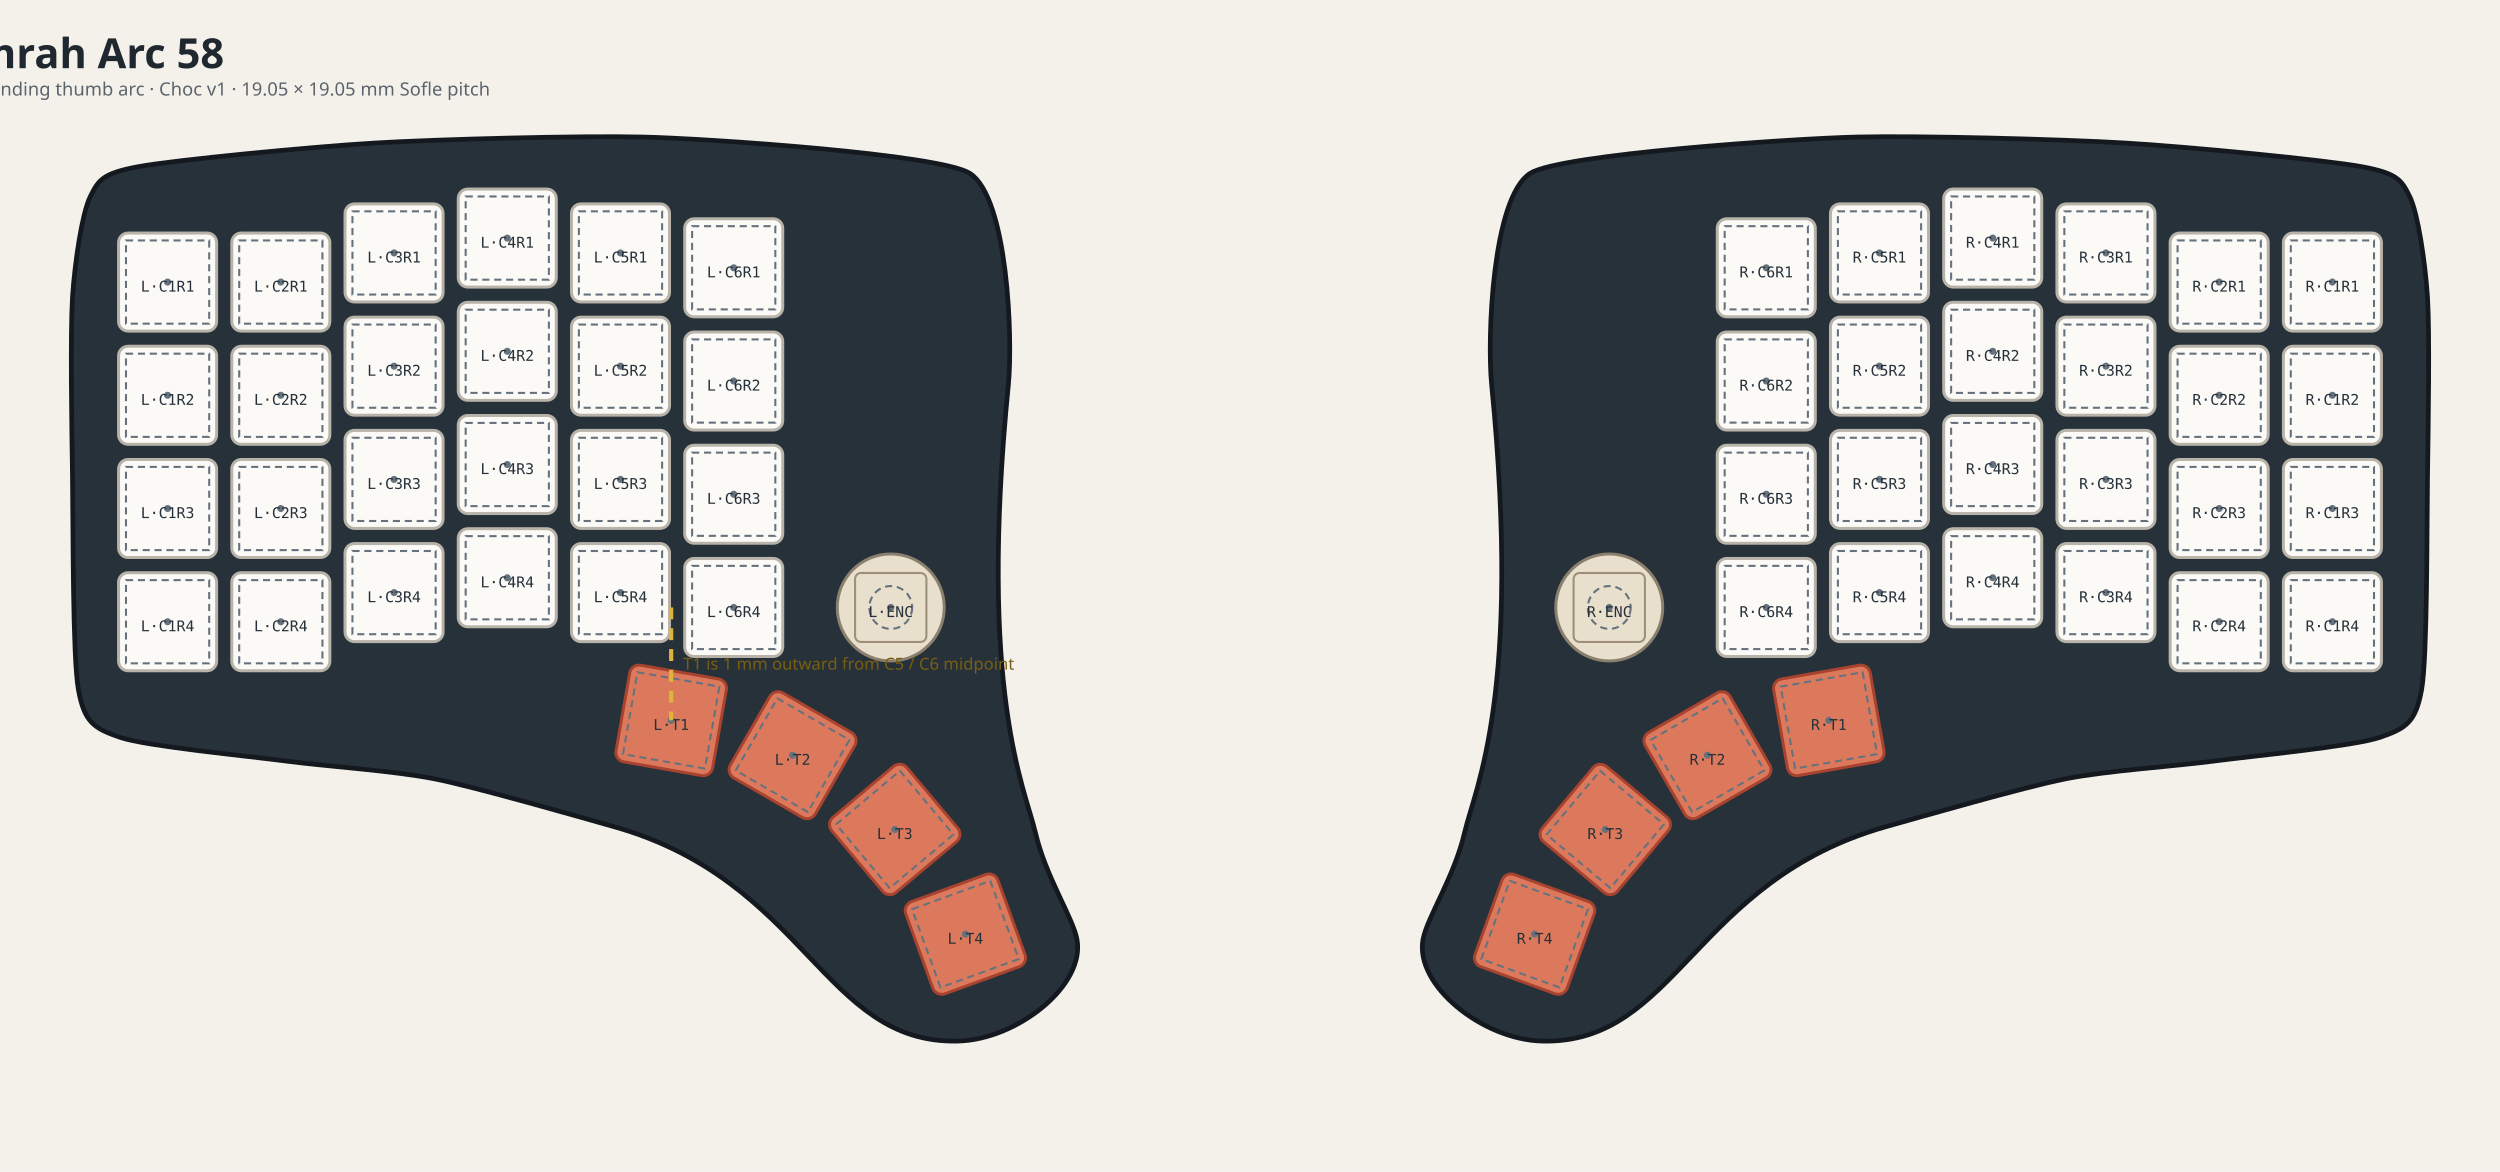
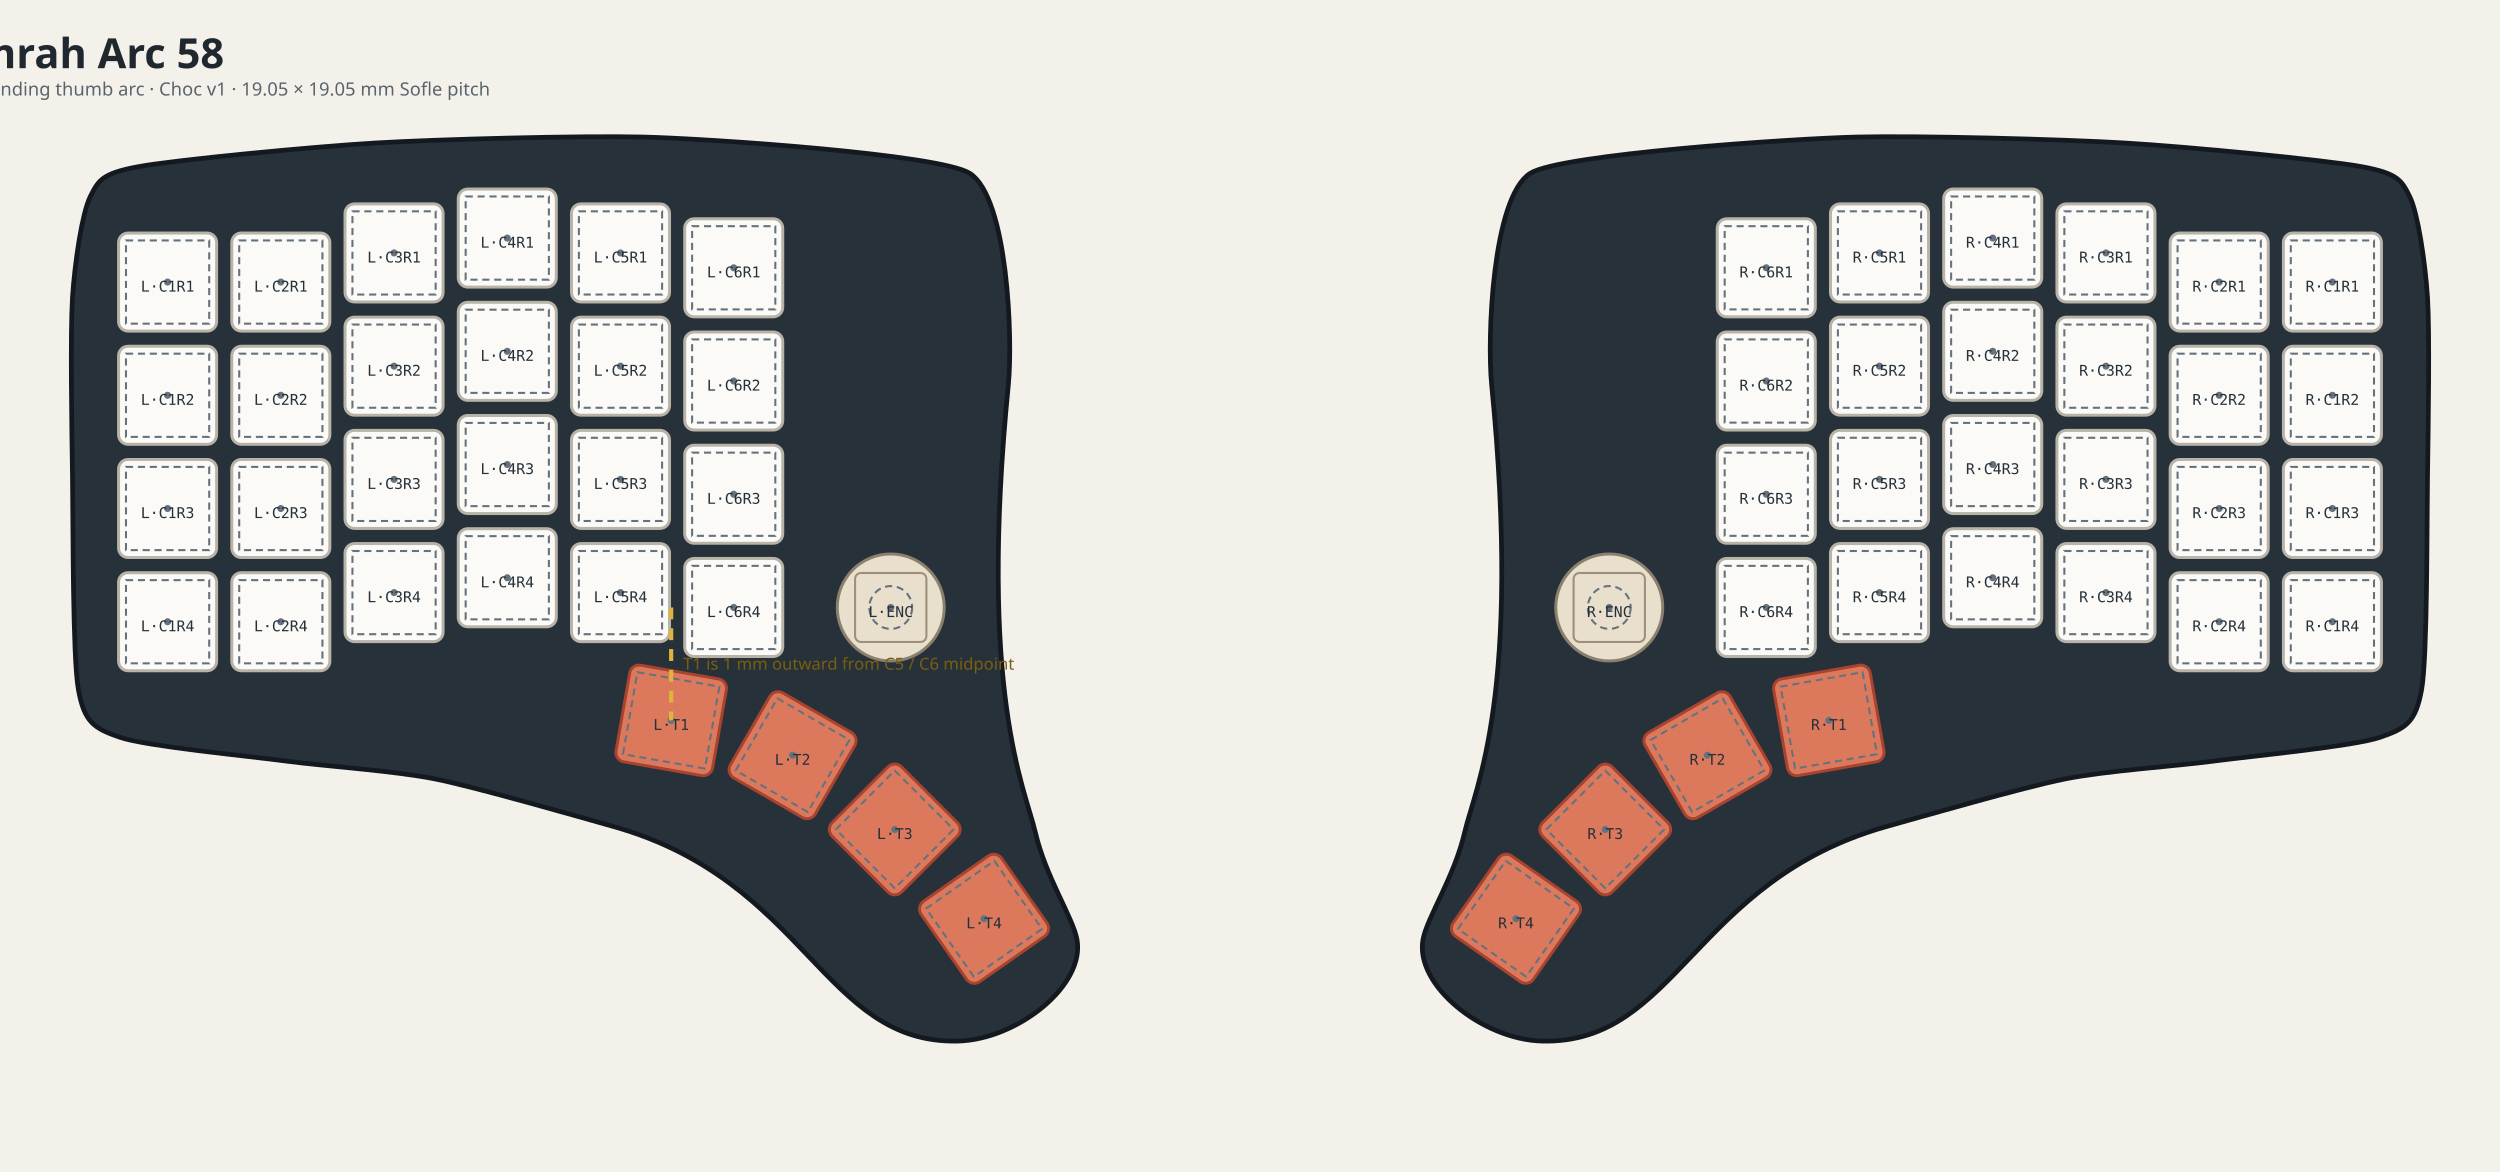
<svg xmlns="http://www.w3.org/2000/svg" width="420.623mm" height="197.159mm" viewBox="0 0 420.623 197.159">
  <style>
    :root { color-scheme: light; }
    .page { fill: #f4f1eb; }
    .plate { fill: #27313a; stroke: #13191e; stroke-width: 0.8; }
    .keycap { fill: #fbfaf7; stroke: #b8b3a9; stroke-width: 0.5; }
    .key--thumb .keycap { fill: #dc795c; stroke: #a7432f; }
    .encoder-knob { fill: #e8dfcd; stroke: #8b806d; stroke-width: 0.5; }
    .encoder-body { fill: none; stroke: #9e9078; stroke-width: 0.35; }
    .cutout { fill: none; stroke: #65727d; stroke-width: 0.35; stroke-dasharray: 1.2 0.8; }
    .center { fill: #65727d; }
    text { fill: #253039; font: 2.5px ui-monospace, SFMono-Regular, Menlo, monospace; text-anchor: middle; dominant-baseline: middle; }
    .title { fill: #20282f; font: 700 7px ui-sans-serif, system-ui, sans-serif; }
    .subtitle { fill: #59636b; font: 3.1px ui-sans-serif, system-ui, sans-serif; }
    .guide { stroke: #dfb43a; stroke-width: 0.7; stroke-dasharray: 2 1.5; fill: none; }
    .guide-label { fill: #795e10; font: 2.8px ui-sans-serif, system-ui, sans-serif; text-anchor: start; }
  </style>
  <rect class="page" width="100%" height="100%" />
  <text class="title" x="12" y="9">Hamrah Arc 58</text>
  <text class="subtitle" x="12" y="15">6×4 + clickable encoder + four-key descending thumb arc · Choc v1 · 19.05 × 19.05 mm Sofle pitch</text>
  <path class="plate" d="M 15.198 33.056 C 16.573 30.306 17.198 29.181 23.198 28.056 C 29.198 26.931 52.573 24.681 63.198 24.056 C 73.823 23.431 97.573 22.806 108.198 23.056 C 118.823 23.306 158.076 25.931 163.159 29.159 C 169.588 33.241 170.41 57.045 169.659 64.659 C 164.52 116.751 172.448 132.556 174.198 140.056 C 175.948 147.556 180.506 154.345 181.198 158.056 C 182.637 165.775 171.168 174.923 161.159 175.159 C 138.472 175.692 135.76 148.216 103.198 139.056 C 97.49 137.451 80.073 132.431 73.198 131.056 C 66.323 129.681 54.823 128.931 48.198 128.056 C 41.573 127.181 24.573 125.556 20.198 124.056 C 15.823 122.556 14.198 121.556 13.198 116.056 C 12.198 110.556 12.323 88.306 12.198 80.056 C 12.073 71.806 11.823 55.931 12.198 50.056 C 12.573 44.181 13.823 35.806 15.198 33.056 Z" />
  <path class="plate" d="M 405.425 33.056 C 404.05 30.306 403.425 29.181 397.425 28.056 C 391.425 26.931 368.05 24.681 357.425 24.056 C 346.8 23.431 323.05 22.806 312.425 23.056 C 301.8 23.306 262.547 25.931 257.464 29.159 C 251.035 33.241 250.213 57.045 250.964 64.659 C 256.103 116.751 248.175 132.556 246.425 140.056 C 244.675 147.556 240.117 154.345 239.425 158.056 C 237.986 165.775 249.455 174.923 259.464 175.159 C 282.151 175.692 284.863 148.216 317.425 139.056 C 323.133 137.451 340.55 132.431 347.425 131.056 C 354.3 129.681 365.8 128.931 372.425 128.056 C 379.05 127.181 396.05 125.556 400.425 124.056 C 404.8 122.556 406.425 121.556 407.425 116.056 C 408.425 110.556 408.3 88.306 408.425 80.056 C 408.55 71.806 408.8 55.931 408.425 50.056 C 408.05 44.181 406.8 35.806 405.425 33.056 Z" />
  <g class="key key--matrix" transform="translate(28.198 47.456) rotate(0)">
    <rect class="keycap" x="-8.25" y="-8.25" width="16.5" height="16.5" rx="1.6" />
    <rect class="cutout" x="-7" y="-7" width="14" height="14" />
    <circle class="center" r="0.6" />
    <text transform="rotate(0)" y="0.9">L·C1R1</text>
  </g>
  <g class="key key--matrix" transform="translate(28.198 66.506) rotate(0)">
    <rect class="keycap" x="-8.25" y="-8.25" width="16.5" height="16.5" rx="1.6" />
    <rect class="cutout" x="-7" y="-7" width="14" height="14" />
    <circle class="center" r="0.6" />
    <text transform="rotate(0)" y="0.9">L·C1R2</text>
  </g>
  <g class="key key--matrix" transform="translate(28.198 85.556) rotate(0)">
    <rect class="keycap" x="-8.25" y="-8.25" width="16.5" height="16.5" rx="1.6" />
    <rect class="cutout" x="-7" y="-7" width="14" height="14" />
    <circle class="center" r="0.6" />
    <text transform="rotate(0)" y="0.9">L·C1R3</text>
  </g>
  <g class="key key--matrix" transform="translate(28.198 104.606) rotate(0)">
    <rect class="keycap" x="-8.25" y="-8.25" width="16.5" height="16.5" rx="1.6" />
    <rect class="cutout" x="-7" y="-7" width="14" height="14" />
    <circle class="center" r="0.6" />
    <text transform="rotate(0)" y="0.9">L·C1R4</text>
  </g>
  <g class="key key--matrix" transform="translate(47.248 47.456) rotate(0)">
    <rect class="keycap" x="-8.25" y="-8.25" width="16.5" height="16.5" rx="1.6" />
    <rect class="cutout" x="-7" y="-7" width="14" height="14" />
    <circle class="center" r="0.6" />
    <text transform="rotate(0)" y="0.9">L·C2R1</text>
  </g>
  <g class="key key--matrix" transform="translate(47.248 66.506) rotate(0)">
    <rect class="keycap" x="-8.25" y="-8.25" width="16.5" height="16.5" rx="1.6" />
    <rect class="cutout" x="-7" y="-7" width="14" height="14" />
    <circle class="center" r="0.6" />
    <text transform="rotate(0)" y="0.9">L·C2R2</text>
  </g>
  <g class="key key--matrix" transform="translate(47.248 85.556) rotate(0)">
    <rect class="keycap" x="-8.25" y="-8.25" width="16.5" height="16.5" rx="1.6" />
    <rect class="cutout" x="-7" y="-7" width="14" height="14" />
    <circle class="center" r="0.6" />
    <text transform="rotate(0)" y="0.9">L·C2R3</text>
  </g>
  <g class="key key--matrix" transform="translate(47.248 104.606) rotate(0)">
    <rect class="keycap" x="-8.25" y="-8.25" width="16.5" height="16.5" rx="1.6" />
    <rect class="cutout" x="-7" y="-7" width="14" height="14" />
    <circle class="center" r="0.6" />
    <text transform="rotate(0)" y="0.9">L·C2R4</text>
  </g>
  <g class="key key--matrix" transform="translate(66.298 42.556) rotate(0)">
    <rect class="keycap" x="-8.25" y="-8.25" width="16.5" height="16.5" rx="1.6" />
    <rect class="cutout" x="-7" y="-7" width="14" height="14" />
    <circle class="center" r="0.6" />
    <text transform="rotate(0)" y="0.9">L·C3R1</text>
  </g>
  <g class="key key--matrix" transform="translate(66.298 61.606) rotate(0)">
    <rect class="keycap" x="-8.25" y="-8.25" width="16.5" height="16.5" rx="1.6" />
    <rect class="cutout" x="-7" y="-7" width="14" height="14" />
    <circle class="center" r="0.6" />
    <text transform="rotate(0)" y="0.9">L·C3R2</text>
  </g>
  <g class="key key--matrix" transform="translate(66.298 80.656) rotate(0)">
    <rect class="keycap" x="-8.25" y="-8.25" width="16.5" height="16.5" rx="1.6" />
    <rect class="cutout" x="-7" y="-7" width="14" height="14" />
    <circle class="center" r="0.6" />
    <text transform="rotate(0)" y="0.9">L·C3R3</text>
  </g>
  <g class="key key--matrix" transform="translate(66.298 99.706) rotate(0)">
    <rect class="keycap" x="-8.25" y="-8.25" width="16.5" height="16.5" rx="1.6" />
    <rect class="cutout" x="-7" y="-7" width="14" height="14" />
    <circle class="center" r="0.6" />
    <text transform="rotate(0)" y="0.9">L·C3R4</text>
  </g>
  <g class="key key--matrix" transform="translate(85.348 40.056) rotate(0)">
    <rect class="keycap" x="-8.25" y="-8.25" width="16.5" height="16.5" rx="1.6" />
    <rect class="cutout" x="-7" y="-7" width="14" height="14" />
    <circle class="center" r="0.6" />
    <text transform="rotate(0)" y="0.9">L·C4R1</text>
  </g>
  <g class="key key--matrix" transform="translate(85.348 59.106) rotate(0)">
    <rect class="keycap" x="-8.25" y="-8.25" width="16.5" height="16.5" rx="1.6" />
    <rect class="cutout" x="-7" y="-7" width="14" height="14" />
    <circle class="center" r="0.6" />
    <text transform="rotate(0)" y="0.9">L·C4R2</text>
  </g>
  <g class="key key--matrix" transform="translate(85.348 78.156) rotate(0)">
    <rect class="keycap" x="-8.25" y="-8.25" width="16.5" height="16.5" rx="1.6" />
    <rect class="cutout" x="-7" y="-7" width="14" height="14" />
    <circle class="center" r="0.6" />
    <text transform="rotate(0)" y="0.9">L·C4R3</text>
  </g>
  <g class="key key--matrix" transform="translate(85.348 97.206) rotate(0)">
    <rect class="keycap" x="-8.25" y="-8.25" width="16.5" height="16.5" rx="1.6" />
    <rect class="cutout" x="-7" y="-7" width="14" height="14" />
    <circle class="center" r="0.6" />
    <text transform="rotate(0)" y="0.9">L·C4R4</text>
  </g>
  <g class="key key--matrix" transform="translate(104.398 42.556) rotate(0)">
    <rect class="keycap" x="-8.25" y="-8.25" width="16.5" height="16.5" rx="1.6" />
    <rect class="cutout" x="-7" y="-7" width="14" height="14" />
    <circle class="center" r="0.6" />
    <text transform="rotate(0)" y="0.9">L·C5R1</text>
  </g>
  <g class="key key--matrix" transform="translate(104.398 61.606) rotate(0)">
    <rect class="keycap" x="-8.25" y="-8.25" width="16.5" height="16.5" rx="1.6" />
    <rect class="cutout" x="-7" y="-7" width="14" height="14" />
    <circle class="center" r="0.6" />
    <text transform="rotate(0)" y="0.9">L·C5R2</text>
  </g>
  <g class="key key--matrix" transform="translate(104.398 80.656) rotate(0)">
    <rect class="keycap" x="-8.25" y="-8.25" width="16.5" height="16.5" rx="1.6" />
    <rect class="cutout" x="-7" y="-7" width="14" height="14" />
    <circle class="center" r="0.6" />
    <text transform="rotate(0)" y="0.9">L·C5R3</text>
  </g>
  <g class="key key--matrix" transform="translate(104.398 99.706) rotate(0)">
    <rect class="keycap" x="-8.25" y="-8.25" width="16.5" height="16.5" rx="1.6" />
    <rect class="cutout" x="-7" y="-7" width="14" height="14" />
    <circle class="center" r="0.6" />
    <text transform="rotate(0)" y="0.9">L·C5R4</text>
  </g>
  <g class="key key--matrix" transform="translate(123.448 45.056) rotate(0)">
    <rect class="keycap" x="-8.25" y="-8.25" width="16.5" height="16.5" rx="1.6" />
    <rect class="cutout" x="-7" y="-7" width="14" height="14" />
    <circle class="center" r="0.6" />
    <text transform="rotate(0)" y="0.9">L·C6R1</text>
  </g>
  <g class="key key--matrix" transform="translate(123.448 64.106) rotate(0)">
    <rect class="keycap" x="-8.25" y="-8.25" width="16.5" height="16.5" rx="1.6" />
    <rect class="cutout" x="-7" y="-7" width="14" height="14" />
    <circle class="center" r="0.6" />
    <text transform="rotate(0)" y="0.9">L·C6R2</text>
  </g>
  <g class="key key--matrix" transform="translate(123.448 83.156) rotate(0)">
    <rect class="keycap" x="-8.25" y="-8.25" width="16.5" height="16.5" rx="1.6" />
    <rect class="cutout" x="-7" y="-7" width="14" height="14" />
    <circle class="center" r="0.6" />
    <text transform="rotate(0)" y="0.9">L·C6R3</text>
  </g>
  <g class="key key--matrix" transform="translate(123.448 102.206) rotate(0)">
    <rect class="keycap" x="-8.25" y="-8.25" width="16.5" height="16.5" rx="1.6" />
    <rect class="cutout" x="-7" y="-7" width="14" height="14" />
    <circle class="center" r="0.6" />
    <text transform="rotate(0)" y="0.9">L·C6R4</text>
  </g>
  <g class="key key--encoder" transform="translate(149.866 102.206)">
    <circle class="encoder-knob" r="9" />
    <rect class="encoder-body" x="-6" y="-5.8" width="12" height="11.6" rx="1" />
    <circle class="cutout" r="3.6" />
    <circle class="center" r="0.6" />
    <text y="0.9">L·ENC</text>
  </g>
  <g class="key key--thumb" transform="translate(112.923 121.206) rotate(10)">
    <rect class="keycap" x="-8.25" y="-8.25" width="16.5" height="16.5" rx="1.6" />
    <rect class="cutout" x="-7" y="-7" width="14" height="14" />
    <circle class="center" r="0.6" />
    <text transform="rotate(-10)" y="0.9">L·T1</text>
  </g>
  <g class="key key--thumb" transform="translate(133.35 127.063) rotate(30)">
    <rect class="keycap" x="-8.25" y="-8.25" width="16.5" height="16.5" rx="1.6" />
    <rect class="cutout" x="-7" y="-7" width="14" height="14" />
    <circle class="center" r="0.6" />
    <text transform="rotate(-30)" y="0.9">L·T2</text>
  </g>
-   <g class="key key--thumb" transform="translate(150.541 139.554) rotate(50)">
-     <rect class="keycap" x="-8.25" y="-8.25" width="16.5" height="16.5" rx="1.6" />
-     <rect class="cutout" x="-7" y="-7" width="14" height="14" />
-     <circle class="center" r="0.6" />
-     <text transform="rotate(-50)" y="0.9">L·T3</text>
-   </g>
-   <g class="key key--thumb" transform="translate(162.424 157.171) rotate(70)">
-     <rect class="keycap" x="-8.25" y="-8.25" width="16.5" height="16.5" rx="1.6" />
-     <rect class="cutout" x="-7" y="-7" width="14" height="14" />
-     <circle class="center" r="0.6" />
-     <text transform="rotate(-70)" y="0.9">L·T4</text>
+   <g class="key key--thumb" transform="translate(150.541 139.554) rotate(45)">
+     <rect class="keycap" x="-8.25" y="-8.25" width="16.5" height="16.5" rx="1.6" />
+     <rect class="cutout" x="-7" y="-7" width="14" height="14" />
+     <circle class="center" r="0.6" />
+     <text transform="rotate(-45)" y="0.9">L·T3</text>
+   </g>
+   <g class="key key--thumb" transform="translate(165.567 154.58) rotate(55)">
+     <rect class="keycap" x="-8.25" y="-8.25" width="16.5" height="16.5" rx="1.6" />
+     <rect class="cutout" x="-7" y="-7" width="14" height="14" />
+     <circle class="center" r="0.6" />
+     <text transform="rotate(-55)" y="0.9">L·T4</text>
  </g>
  <g class="key key--matrix" transform="translate(392.425 47.456) rotate(0)">
    <rect class="keycap" x="-8.25" y="-8.25" width="16.5" height="16.5" rx="1.6" />
    <rect class="cutout" x="-7" y="-7" width="14" height="14" />
    <circle class="center" r="0.6" />
    <text transform="rotate(0)" y="0.9">R·C1R1</text>
  </g>
  <g class="key key--matrix" transform="translate(392.425 66.506) rotate(0)">
    <rect class="keycap" x="-8.25" y="-8.25" width="16.5" height="16.5" rx="1.6" />
    <rect class="cutout" x="-7" y="-7" width="14" height="14" />
    <circle class="center" r="0.6" />
    <text transform="rotate(0)" y="0.9">R·C1R2</text>
  </g>
  <g class="key key--matrix" transform="translate(392.425 85.556) rotate(0)">
    <rect class="keycap" x="-8.25" y="-8.25" width="16.5" height="16.5" rx="1.6" />
    <rect class="cutout" x="-7" y="-7" width="14" height="14" />
    <circle class="center" r="0.6" />
    <text transform="rotate(0)" y="0.9">R·C1R3</text>
  </g>
  <g class="key key--matrix" transform="translate(392.425 104.606) rotate(0)">
    <rect class="keycap" x="-8.25" y="-8.25" width="16.5" height="16.5" rx="1.6" />
    <rect class="cutout" x="-7" y="-7" width="14" height="14" />
    <circle class="center" r="0.6" />
    <text transform="rotate(0)" y="0.9">R·C1R4</text>
  </g>
  <g class="key key--matrix" transform="translate(373.375 47.456) rotate(0)">
    <rect class="keycap" x="-8.25" y="-8.25" width="16.5" height="16.5" rx="1.6" />
    <rect class="cutout" x="-7" y="-7" width="14" height="14" />
    <circle class="center" r="0.6" />
    <text transform="rotate(0)" y="0.9">R·C2R1</text>
  </g>
  <g class="key key--matrix" transform="translate(373.375 66.506) rotate(0)">
    <rect class="keycap" x="-8.25" y="-8.25" width="16.5" height="16.5" rx="1.6" />
    <rect class="cutout" x="-7" y="-7" width="14" height="14" />
    <circle class="center" r="0.6" />
    <text transform="rotate(0)" y="0.9">R·C2R2</text>
  </g>
  <g class="key key--matrix" transform="translate(373.375 85.556) rotate(0)">
    <rect class="keycap" x="-8.25" y="-8.25" width="16.5" height="16.5" rx="1.6" />
    <rect class="cutout" x="-7" y="-7" width="14" height="14" />
    <circle class="center" r="0.6" />
    <text transform="rotate(0)" y="0.9">R·C2R3</text>
  </g>
  <g class="key key--matrix" transform="translate(373.375 104.606) rotate(0)">
    <rect class="keycap" x="-8.25" y="-8.25" width="16.5" height="16.5" rx="1.6" />
    <rect class="cutout" x="-7" y="-7" width="14" height="14" />
    <circle class="center" r="0.6" />
    <text transform="rotate(0)" y="0.9">R·C2R4</text>
  </g>
  <g class="key key--matrix" transform="translate(354.325 42.556) rotate(0)">
    <rect class="keycap" x="-8.25" y="-8.25" width="16.5" height="16.5" rx="1.6" />
    <rect class="cutout" x="-7" y="-7" width="14" height="14" />
    <circle class="center" r="0.6" />
    <text transform="rotate(0)" y="0.9">R·C3R1</text>
  </g>
  <g class="key key--matrix" transform="translate(354.325 61.606) rotate(0)">
    <rect class="keycap" x="-8.25" y="-8.25" width="16.5" height="16.5" rx="1.6" />
    <rect class="cutout" x="-7" y="-7" width="14" height="14" />
    <circle class="center" r="0.6" />
    <text transform="rotate(0)" y="0.9">R·C3R2</text>
  </g>
  <g class="key key--matrix" transform="translate(354.325 80.656) rotate(0)">
    <rect class="keycap" x="-8.25" y="-8.25" width="16.5" height="16.5" rx="1.6" />
    <rect class="cutout" x="-7" y="-7" width="14" height="14" />
    <circle class="center" r="0.6" />
    <text transform="rotate(0)" y="0.9">R·C3R3</text>
  </g>
  <g class="key key--matrix" transform="translate(354.325 99.706) rotate(0)">
    <rect class="keycap" x="-8.25" y="-8.25" width="16.5" height="16.5" rx="1.6" />
    <rect class="cutout" x="-7" y="-7" width="14" height="14" />
    <circle class="center" r="0.6" />
    <text transform="rotate(0)" y="0.9">R·C3R4</text>
  </g>
  <g class="key key--matrix" transform="translate(335.275 40.056) rotate(0)">
    <rect class="keycap" x="-8.25" y="-8.25" width="16.5" height="16.5" rx="1.6" />
    <rect class="cutout" x="-7" y="-7" width="14" height="14" />
    <circle class="center" r="0.6" />
    <text transform="rotate(0)" y="0.9">R·C4R1</text>
  </g>
  <g class="key key--matrix" transform="translate(335.275 59.106) rotate(0)">
    <rect class="keycap" x="-8.25" y="-8.25" width="16.5" height="16.5" rx="1.6" />
    <rect class="cutout" x="-7" y="-7" width="14" height="14" />
    <circle class="center" r="0.6" />
    <text transform="rotate(0)" y="0.9">R·C4R2</text>
  </g>
  <g class="key key--matrix" transform="translate(335.275 78.156) rotate(0)">
    <rect class="keycap" x="-8.25" y="-8.25" width="16.5" height="16.5" rx="1.6" />
    <rect class="cutout" x="-7" y="-7" width="14" height="14" />
    <circle class="center" r="0.6" />
    <text transform="rotate(0)" y="0.9">R·C4R3</text>
  </g>
  <g class="key key--matrix" transform="translate(335.275 97.206) rotate(0)">
    <rect class="keycap" x="-8.25" y="-8.25" width="16.5" height="16.5" rx="1.6" />
    <rect class="cutout" x="-7" y="-7" width="14" height="14" />
    <circle class="center" r="0.6" />
    <text transform="rotate(0)" y="0.9">R·C4R4</text>
  </g>
  <g class="key key--matrix" transform="translate(316.225 42.556) rotate(0)">
    <rect class="keycap" x="-8.25" y="-8.25" width="16.5" height="16.5" rx="1.6" />
    <rect class="cutout" x="-7" y="-7" width="14" height="14" />
    <circle class="center" r="0.6" />
    <text transform="rotate(0)" y="0.9">R·C5R1</text>
  </g>
  <g class="key key--matrix" transform="translate(316.225 61.606) rotate(0)">
    <rect class="keycap" x="-8.25" y="-8.25" width="16.5" height="16.5" rx="1.6" />
    <rect class="cutout" x="-7" y="-7" width="14" height="14" />
    <circle class="center" r="0.6" />
    <text transform="rotate(0)" y="0.9">R·C5R2</text>
  </g>
  <g class="key key--matrix" transform="translate(316.225 80.656) rotate(0)">
    <rect class="keycap" x="-8.25" y="-8.25" width="16.5" height="16.5" rx="1.6" />
    <rect class="cutout" x="-7" y="-7" width="14" height="14" />
    <circle class="center" r="0.6" />
    <text transform="rotate(0)" y="0.9">R·C5R3</text>
  </g>
  <g class="key key--matrix" transform="translate(316.225 99.706) rotate(0)">
    <rect class="keycap" x="-8.25" y="-8.25" width="16.5" height="16.5" rx="1.6" />
    <rect class="cutout" x="-7" y="-7" width="14" height="14" />
    <circle class="center" r="0.6" />
    <text transform="rotate(0)" y="0.9">R·C5R4</text>
  </g>
  <g class="key key--matrix" transform="translate(297.175 45.056) rotate(0)">
    <rect class="keycap" x="-8.25" y="-8.25" width="16.5" height="16.5" rx="1.6" />
    <rect class="cutout" x="-7" y="-7" width="14" height="14" />
    <circle class="center" r="0.6" />
    <text transform="rotate(0)" y="0.9">R·C6R1</text>
  </g>
  <g class="key key--matrix" transform="translate(297.175 64.106) rotate(0)">
    <rect class="keycap" x="-8.25" y="-8.25" width="16.5" height="16.5" rx="1.6" />
    <rect class="cutout" x="-7" y="-7" width="14" height="14" />
    <circle class="center" r="0.6" />
    <text transform="rotate(0)" y="0.9">R·C6R2</text>
  </g>
  <g class="key key--matrix" transform="translate(297.175 83.156) rotate(0)">
    <rect class="keycap" x="-8.25" y="-8.25" width="16.5" height="16.5" rx="1.6" />
    <rect class="cutout" x="-7" y="-7" width="14" height="14" />
    <circle class="center" r="0.6" />
    <text transform="rotate(0)" y="0.9">R·C6R3</text>
  </g>
  <g class="key key--matrix" transform="translate(297.175 102.206) rotate(0)">
    <rect class="keycap" x="-8.25" y="-8.25" width="16.5" height="16.5" rx="1.6" />
    <rect class="cutout" x="-7" y="-7" width="14" height="14" />
    <circle class="center" r="0.6" />
    <text transform="rotate(0)" y="0.9">R·C6R4</text>
  </g>
  <g class="key key--encoder" transform="translate(270.757 102.206)">
    <circle class="encoder-knob" r="9" />
    <rect class="encoder-body" x="-6" y="-5.8" width="12" height="11.6" rx="1" />
    <circle class="cutout" r="3.6" />
    <circle class="center" r="0.6" />
    <text y="0.9">R·ENC</text>
  </g>
  <g class="key key--thumb" transform="translate(307.7 121.206) rotate(-10)">
    <rect class="keycap" x="-8.25" y="-8.25" width="16.5" height="16.5" rx="1.6" />
    <rect class="cutout" x="-7" y="-7" width="14" height="14" />
    <circle class="center" r="0.6" />
    <text transform="rotate(10)" y="0.9">R·T1</text>
  </g>
  <g class="key key--thumb" transform="translate(287.273 127.063) rotate(-30)">
    <rect class="keycap" x="-8.25" y="-8.25" width="16.5" height="16.5" rx="1.6" />
    <rect class="cutout" x="-7" y="-7" width="14" height="14" />
    <circle class="center" r="0.6" />
    <text transform="rotate(30)" y="0.9">R·T2</text>
  </g>
-   <g class="key key--thumb" transform="translate(270.082 139.554) rotate(-50)">
-     <rect class="keycap" x="-8.25" y="-8.25" width="16.5" height="16.5" rx="1.6" />
-     <rect class="cutout" x="-7" y="-7" width="14" height="14" />
-     <circle class="center" r="0.6" />
-     <text transform="rotate(50)" y="0.9">R·T3</text>
-   </g>
-   <g class="key key--thumb" transform="translate(258.199 157.171) rotate(-70)">
-     <rect class="keycap" x="-8.25" y="-8.25" width="16.5" height="16.5" rx="1.6" />
-     <rect class="cutout" x="-7" y="-7" width="14" height="14" />
-     <circle class="center" r="0.6" />
-     <text transform="rotate(70)" y="0.9">R·T4</text>
+   <g class="key key--thumb" transform="translate(270.082 139.554) rotate(-45)">
+     <rect class="keycap" x="-8.25" y="-8.25" width="16.5" height="16.5" rx="1.6" />
+     <rect class="cutout" x="-7" y="-7" width="14" height="14" />
+     <circle class="center" r="0.6" />
+     <text transform="rotate(45)" y="0.9">R·T3</text>
+   </g>
+   <g class="key key--thumb" transform="translate(255.056 154.58) rotate(-55)">
+     <rect class="keycap" x="-8.25" y="-8.25" width="16.5" height="16.5" rx="1.6" />
+     <rect class="cutout" x="-7" y="-7" width="14" height="14" />
+     <circle class="center" r="0.6" />
+     <text transform="rotate(55)" y="0.9">R·T4</text>
  </g>
  <path class="guide" d="M 112.923 102.206 L 112.923 121.206" />
  <text class="guide-label" x="114.923" y="111.706">T1 is 1 mm outward from C5 / C6 midpoint</text>
</svg>
